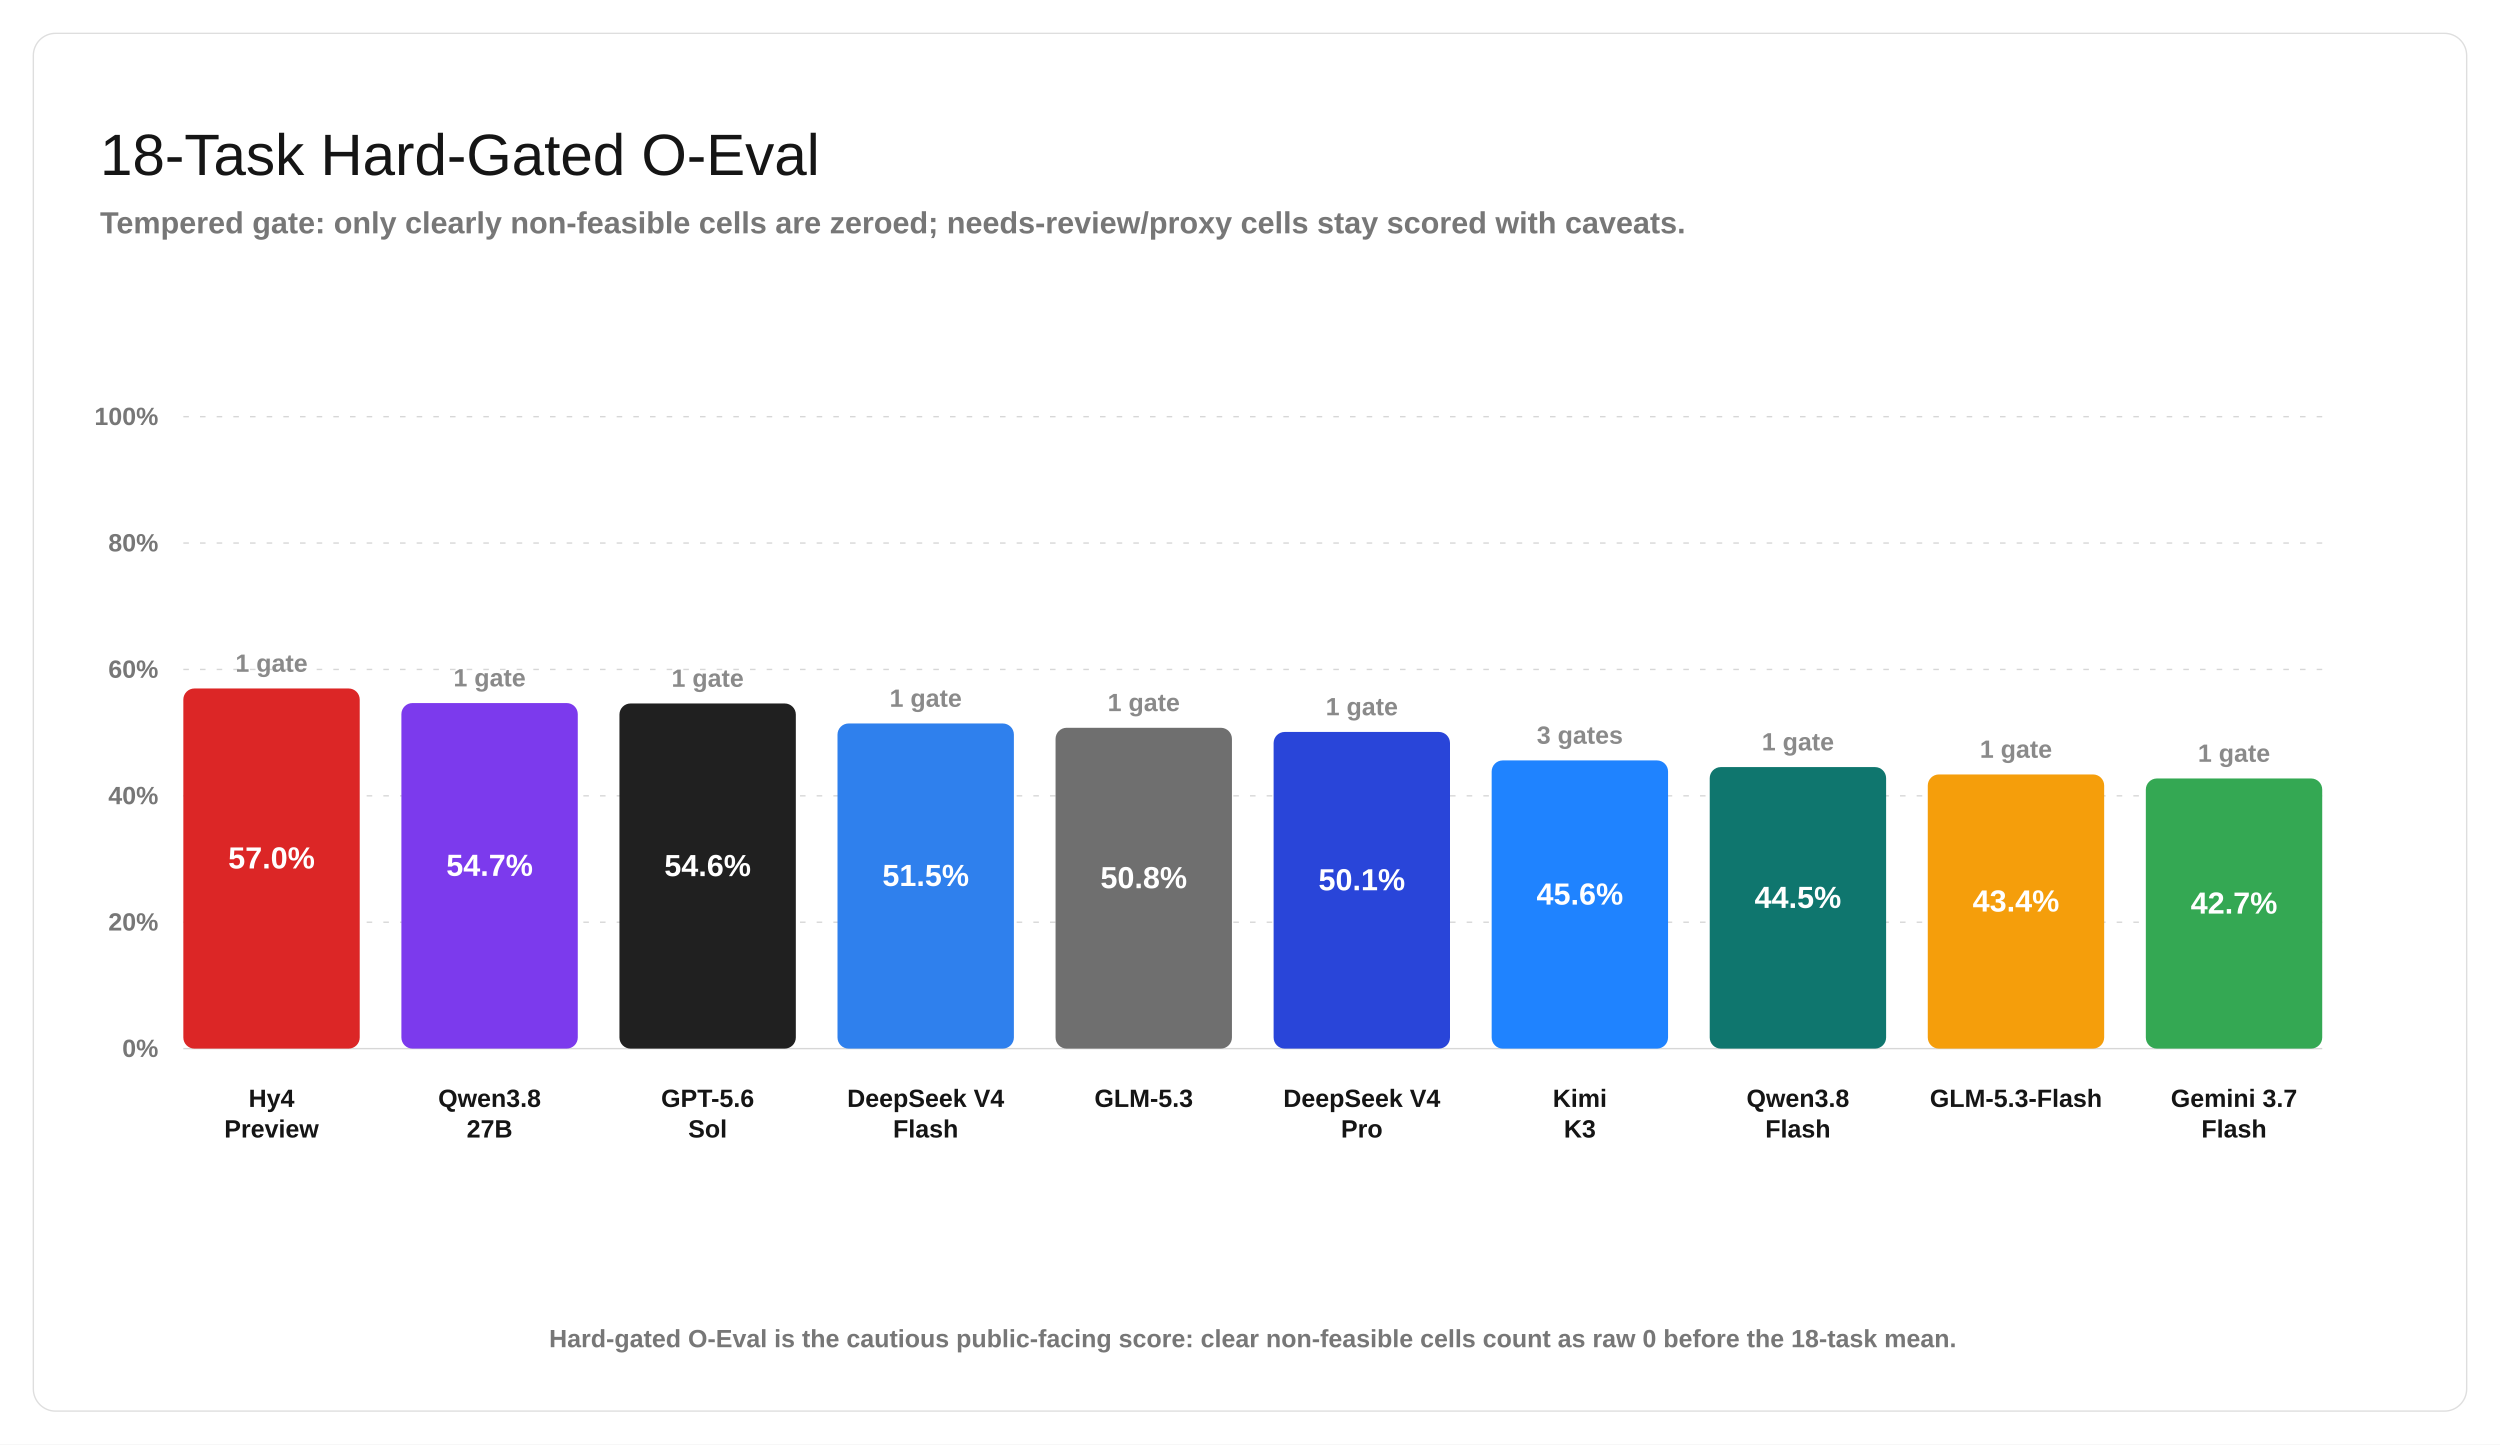
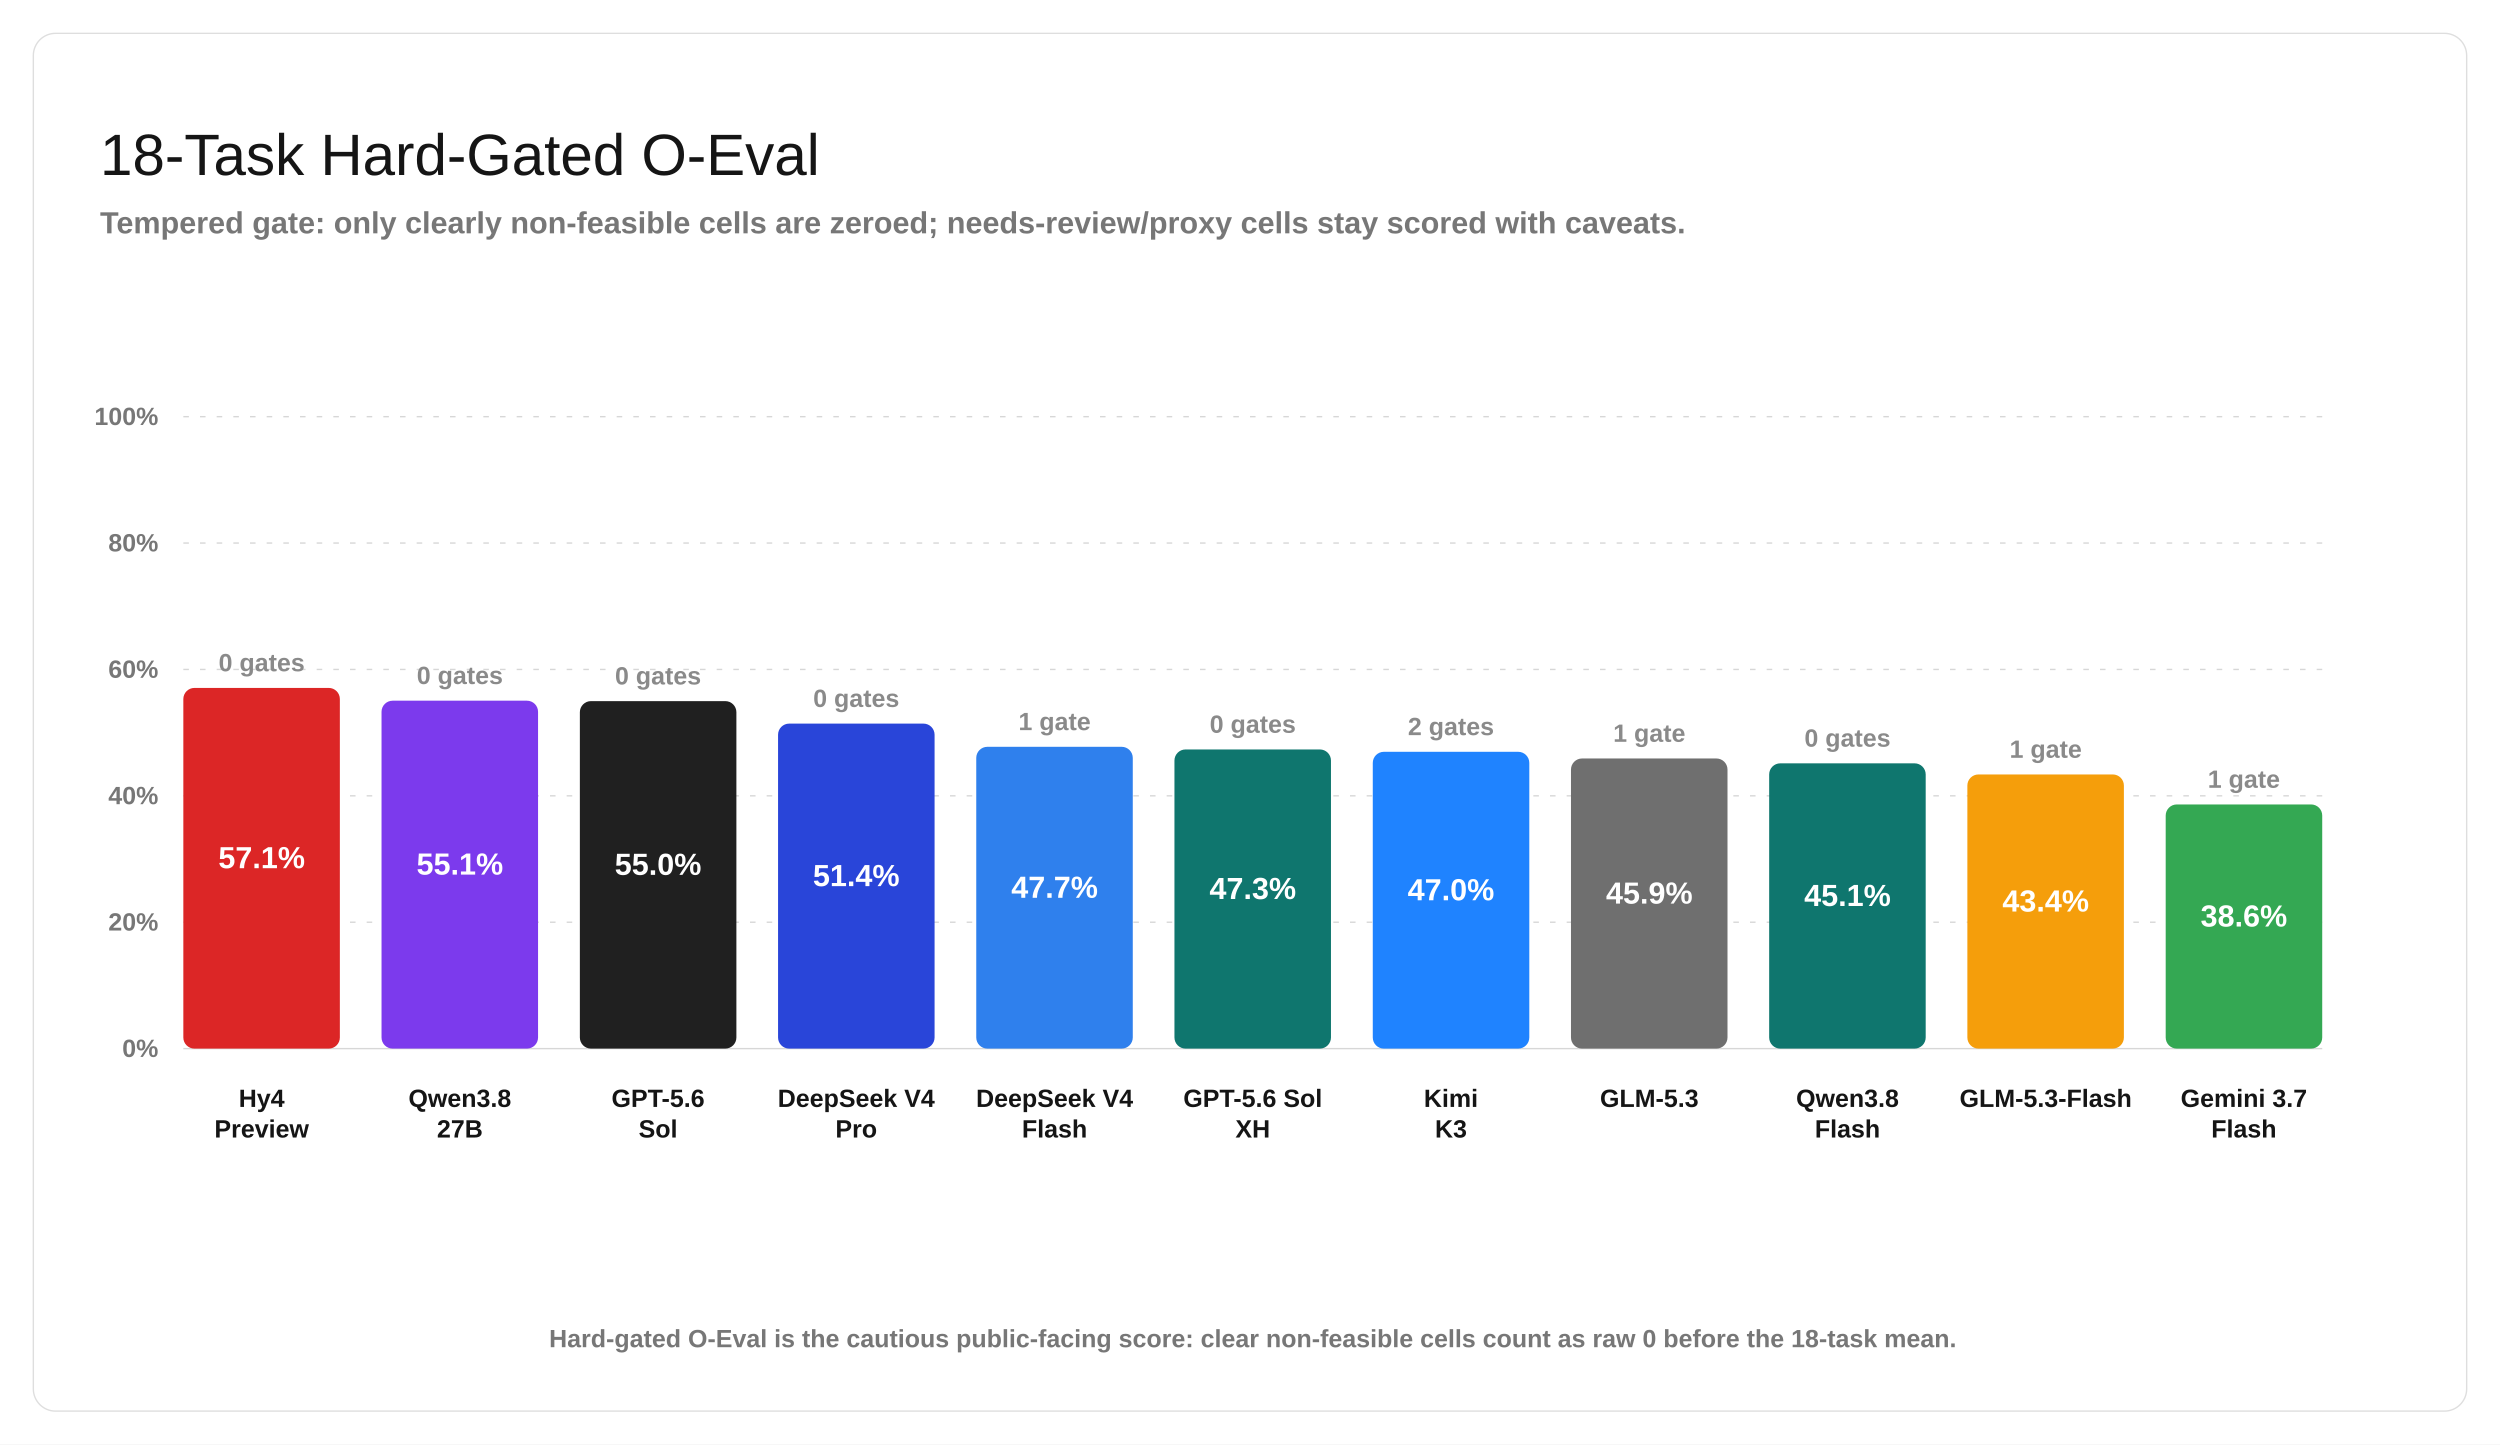
<svg xmlns="http://www.w3.org/2000/svg" width="1800" height="1040" viewBox="0 0 1800 1040" role="img">
  <style>
      .title { font-family: Georgia, Times, serif; font-size: 42px; font-weight: 500; fill: #050505; }
      .subtitle { font-family: Arial, Helvetica, sans-serif; font-size: 22px; fill: #777777; font-weight: 650; }
      .axis { font-family: Arial, Helvetica, sans-serif; font-size: 18px; fill: #777777; font-weight: 650; }
      .axis-title { font-family: Arial, Helvetica, sans-serif; font-size: 22px; fill: #111111; font-weight: 720; }
      .label { font-family: Arial, Helvetica, sans-serif; font-size: 19px; fill: #151515; font-weight: 700; }
      .small { font-family: Arial, Helvetica, sans-serif; font-size: 18px; fill: #777777; font-weight: 650; }
    </style>
  <rect width="1800" height="1040" fill="#ffffff" />
  <rect x="24.0" y="24.0" width="1752.0" height="992.0" fill="#ffffff" rx="16.0" stroke="#dedede" />
  <text x="72.0" y="126.0" text-anchor="start" font-family="Arial, Helvetica, sans-serif" font-size="42" font-weight="500" fill="#151515">18-Task Hard-Gated O-Eval</text>
  <text x="72.0" y="168.0" text-anchor="start" font-family="Arial, Helvetica, sans-serif" font-size="22" font-weight="650" fill="#777777">Tempered gate: only clearly non-feasible cells are zeroed; needs-review/proxy cells stay scored with caveats.</text>
  <line x1="132.0" y1="755.0" x2="1672.0" y2="755.0" stroke="#d7d7d7" stroke-width="1.0" />
  <text x="114.0" y="761.0" text-anchor="end" font-family="Arial, Helvetica, sans-serif" font-size="18" font-weight="600" fill="#777777">0%</text>
  <line x1="132.0" y1="664.0" x2="1672.0" y2="664.0" stroke="#d7d7d7" stroke-width="1.0" stroke-dasharray="4 8" />
  <text x="114.0" y="670.0" text-anchor="end" font-family="Arial, Helvetica, sans-serif" font-size="18" font-weight="600" fill="#777777">20%</text>
  <line x1="132.0" y1="573.0" x2="1672.0" y2="573.0" stroke="#d7d7d7" stroke-width="1.0" stroke-dasharray="4 8" />
  <text x="114.0" y="579.0" text-anchor="end" font-family="Arial, Helvetica, sans-serif" font-size="18" font-weight="600" fill="#777777">40%</text>
  <line x1="132.0" y1="482.0" x2="1672.0" y2="482.0" stroke="#d7d7d7" stroke-width="1.0" stroke-dasharray="4 8" />
  <text x="114.0" y="488.0" text-anchor="end" font-family="Arial, Helvetica, sans-serif" font-size="18" font-weight="600" fill="#777777">60%</text>
  <line x1="132.0" y1="391.0" x2="1672.0" y2="391.0" stroke="#d7d7d7" stroke-width="1.0" stroke-dasharray="4 8" />
  <text x="114.0" y="397.0" text-anchor="end" font-family="Arial, Helvetica, sans-serif" font-size="18" font-weight="600" fill="#777777">80%</text>
  <line x1="132.0" y1="300.0" x2="1672.0" y2="300.0" stroke="#d7d7d7" stroke-width="1.0" stroke-dasharray="4 8" />
  <text x="114.0" y="306.0" text-anchor="end" font-family="Arial, Helvetica, sans-serif" font-size="18" font-weight="600" fill="#777777">100%</text>
-   <rect x="132.0" y="495.7" width="127.0" height="259.3" fill="#dc2626" rx="8.0" />
-   <text x="195.5" y="625.3" text-anchor="middle" font-family="Arial, Helvetica, sans-serif" font-size="22" font-weight="800" fill="#ffffff">57.0%</text>
-   <text x="195.5" y="483.7" text-anchor="middle" font-family="Arial, Helvetica, sans-serif" font-size="18" font-weight="600" fill="#8a8a8a">1 gate</text>
-   <text x="195.5" y="797.0" text-anchor="middle" font-family="Arial, Helvetica, sans-serif" font-size="18" font-weight="700" fill="#151515">Hy4</text>
-   <text x="195.5" y="819.0" text-anchor="middle" font-family="Arial, Helvetica, sans-serif" font-size="18" font-weight="700" fill="#151515">Preview</text>
-   <rect x="289.0" y="506.2" width="127.0" height="248.8" fill="#7c3aed" rx="8.0" />
-   <text x="352.5" y="630.6" text-anchor="middle" font-family="Arial, Helvetica, sans-serif" font-size="22" font-weight="800" fill="#ffffff">54.7%</text>
-   <text x="352.5" y="494.2" text-anchor="middle" font-family="Arial, Helvetica, sans-serif" font-size="18" font-weight="600" fill="#8a8a8a">1 gate</text>
-   <text x="352.5" y="797.0" text-anchor="middle" font-family="Arial, Helvetica, sans-serif" font-size="18" font-weight="700" fill="#151515">Qwen3.8</text>
-   <text x="352.5" y="819.0" text-anchor="middle" font-family="Arial, Helvetica, sans-serif" font-size="18" font-weight="700" fill="#151515">27B</text>
-   <rect x="446.0" y="506.5" width="127.0" height="248.5" fill="#202020" rx="8.0" />
-   <text x="509.5" y="630.8" text-anchor="middle" font-family="Arial, Helvetica, sans-serif" font-size="22" font-weight="800" fill="#ffffff">54.6%</text>
-   <text x="509.5" y="494.5" text-anchor="middle" font-family="Arial, Helvetica, sans-serif" font-size="18" font-weight="600" fill="#8a8a8a">1 gate</text>
-   <text x="509.5" y="797.0" text-anchor="middle" font-family="Arial, Helvetica, sans-serif" font-size="18" font-weight="700" fill="#151515">GPT-5.6</text>
-   <text x="509.5" y="819.0" text-anchor="middle" font-family="Arial, Helvetica, sans-serif" font-size="18" font-weight="700" fill="#151515">Sol</text>
-   <rect x="603.0" y="520.9" width="127.0" height="234.1" fill="#2f80ed" rx="8.0" />
-   <text x="666.5" y="637.9" text-anchor="middle" font-family="Arial, Helvetica, sans-serif" font-size="22" font-weight="800" fill="#ffffff">51.5%</text>
-   <text x="666.5" y="508.9" text-anchor="middle" font-family="Arial, Helvetica, sans-serif" font-size="18" font-weight="600" fill="#8a8a8a">1 gate</text>
-   <text x="666.5" y="797.0" text-anchor="middle" font-family="Arial, Helvetica, sans-serif" font-size="18" font-weight="700" fill="#151515">DeepSeek V4</text>
-   <text x="666.5" y="819.0" text-anchor="middle" font-family="Arial, Helvetica, sans-serif" font-size="18" font-weight="700" fill="#151515">Flash</text>
-   <rect x="760.0" y="524.0" width="127.0" height="231.0" fill="#6f6f6f" rx="8.0" />
-   <text x="823.5" y="639.5" text-anchor="middle" font-family="Arial, Helvetica, sans-serif" font-size="22" font-weight="800" fill="#ffffff">50.8%</text>
-   <text x="823.5" y="512.0" text-anchor="middle" font-family="Arial, Helvetica, sans-serif" font-size="18" font-weight="600" fill="#8a8a8a">1 gate</text>
-   <text x="823.5" y="797.0" text-anchor="middle" font-family="Arial, Helvetica, sans-serif" font-size="18" font-weight="700" fill="#151515">GLM-5.3</text>
-   <rect x="917.0" y="527.0" width="127.0" height="228.0" fill="#2945d9" rx="8.0" />
-   <text x="980.5" y="641.0" text-anchor="middle" font-family="Arial, Helvetica, sans-serif" font-size="22" font-weight="800" fill="#ffffff">50.1%</text>
-   <text x="980.5" y="515.0" text-anchor="middle" font-family="Arial, Helvetica, sans-serif" font-size="18" font-weight="600" fill="#8a8a8a">1 gate</text>
-   <text x="980.5" y="797.0" text-anchor="middle" font-family="Arial, Helvetica, sans-serif" font-size="18" font-weight="700" fill="#151515">DeepSeek V4</text>
-   <text x="980.5" y="819.0" text-anchor="middle" font-family="Arial, Helvetica, sans-serif" font-size="18" font-weight="700" fill="#151515">Pro</text>
-   <rect x="1074.0" y="547.5" width="127.0" height="207.5" fill="#1f83ff" rx="8.0" />
-   <text x="1137.5" y="651.3" text-anchor="middle" font-family="Arial, Helvetica, sans-serif" font-size="22" font-weight="800" fill="#ffffff">45.6%</text>
-   <text x="1137.5" y="535.5" text-anchor="middle" font-family="Arial, Helvetica, sans-serif" font-size="18" font-weight="600" fill="#8a8a8a">3 gates</text>
-   <text x="1137.5" y="797.0" text-anchor="middle" font-family="Arial, Helvetica, sans-serif" font-size="18" font-weight="700" fill="#151515">Kimi</text>
-   <text x="1137.5" y="819.0" text-anchor="middle" font-family="Arial, Helvetica, sans-serif" font-size="18" font-weight="700" fill="#151515">K3</text>
-   <rect x="1231.0" y="552.3" width="127.0" height="202.7" fill="#0f766e" rx="8.0" />
-   <text x="1294.5" y="653.7" text-anchor="middle" font-family="Arial, Helvetica, sans-serif" font-size="22" font-weight="800" fill="#ffffff">44.5%</text>
-   <text x="1294.5" y="540.3" text-anchor="middle" font-family="Arial, Helvetica, sans-serif" font-size="18" font-weight="600" fill="#8a8a8a">1 gate</text>
-   <text x="1294.5" y="797.0" text-anchor="middle" font-family="Arial, Helvetica, sans-serif" font-size="18" font-weight="700" fill="#151515">Qwen3.8</text>
-   <text x="1294.5" y="819.0" text-anchor="middle" font-family="Arial, Helvetica, sans-serif" font-size="18" font-weight="700" fill="#151515">Flash</text>
-   <rect x="1388.0" y="557.6" width="127.0" height="197.4" fill="#f59e0b" rx="8.0" />
-   <text x="1451.5" y="656.3" text-anchor="middle" font-family="Arial, Helvetica, sans-serif" font-size="22" font-weight="800" fill="#ffffff">43.4%</text>
-   <text x="1451.5" y="545.6" text-anchor="middle" font-family="Arial, Helvetica, sans-serif" font-size="18" font-weight="600" fill="#8a8a8a">1 gate</text>
-   <text x="1451.5" y="797.0" text-anchor="middle" font-family="Arial, Helvetica, sans-serif" font-size="18" font-weight="700" fill="#151515">GLM-5.3-Flash</text>
-   <rect x="1545.0" y="560.5" width="127.0" height="194.5" fill="#34a853" rx="8.0" />
-   <text x="1608.5" y="657.8" text-anchor="middle" font-family="Arial, Helvetica, sans-serif" font-size="22" font-weight="800" fill="#ffffff">42.7%</text>
-   <text x="1608.5" y="548.5" text-anchor="middle" font-family="Arial, Helvetica, sans-serif" font-size="18" font-weight="600" fill="#8a8a8a">1 gate</text>
-   <text x="1608.5" y="797.0" text-anchor="middle" font-family="Arial, Helvetica, sans-serif" font-size="18" font-weight="700" fill="#151515">Gemini 3.7</text>
-   <text x="1608.5" y="819.0" text-anchor="middle" font-family="Arial, Helvetica, sans-serif" font-size="18" font-weight="700" fill="#151515">Flash</text>
+   <rect x="132.0" y="495.3" width="112.7" height="259.7" fill="#dc2626" rx="8.0" />
+   <text x="188.4" y="625.1" text-anchor="middle" font-family="Arial, Helvetica, sans-serif" font-size="22" font-weight="800" fill="#ffffff">57.1%</text>
+   <text x="188.4" y="483.3" text-anchor="middle" font-family="Arial, Helvetica, sans-serif" font-size="18" font-weight="600" fill="#8a8a8a">0 gates</text>
+   <text x="188.4" y="797.0" text-anchor="middle" font-family="Arial, Helvetica, sans-serif" font-size="18" font-weight="700" fill="#151515">Hy4</text>
+   <text x="188.4" y="819.0" text-anchor="middle" font-family="Arial, Helvetica, sans-serif" font-size="18" font-weight="700" fill="#151515">Preview</text>
+   <rect x="274.7" y="504.5" width="112.7" height="250.5" fill="#7c3aed" rx="8.0" />
+   <text x="331.1" y="629.7" text-anchor="middle" font-family="Arial, Helvetica, sans-serif" font-size="22" font-weight="800" fill="#ffffff">55.1%</text>
+   <text x="331.1" y="492.5" text-anchor="middle" font-family="Arial, Helvetica, sans-serif" font-size="18" font-weight="600" fill="#8a8a8a">0 gates</text>
+   <text x="331.1" y="797.0" text-anchor="middle" font-family="Arial, Helvetica, sans-serif" font-size="18" font-weight="700" fill="#151515">Qwen3.8</text>
+   <text x="331.1" y="819.0" text-anchor="middle" font-family="Arial, Helvetica, sans-serif" font-size="18" font-weight="700" fill="#151515">27B</text>
+   <rect x="417.5" y="504.8" width="112.7" height="250.2" fill="#202020" rx="8.0" />
+   <text x="473.8" y="629.9" text-anchor="middle" font-family="Arial, Helvetica, sans-serif" font-size="22" font-weight="800" fill="#ffffff">55.0%</text>
+   <text x="473.8" y="492.8" text-anchor="middle" font-family="Arial, Helvetica, sans-serif" font-size="18" font-weight="600" fill="#8a8a8a">0 gates</text>
+   <text x="473.8" y="797.0" text-anchor="middle" font-family="Arial, Helvetica, sans-serif" font-size="18" font-weight="700" fill="#151515">GPT-5.6</text>
+   <text x="473.8" y="819.0" text-anchor="middle" font-family="Arial, Helvetica, sans-serif" font-size="18" font-weight="700" fill="#151515">Sol</text>
+   <rect x="560.2" y="521.0" width="112.7" height="234.0" fill="#2945d9" rx="8.0" />
+   <text x="616.5" y="638.0" text-anchor="middle" font-family="Arial, Helvetica, sans-serif" font-size="22" font-weight="800" fill="#ffffff">51.4%</text>
+   <text x="616.5" y="509.0" text-anchor="middle" font-family="Arial, Helvetica, sans-serif" font-size="18" font-weight="600" fill="#8a8a8a">0 gates</text>
+   <text x="616.5" y="797.0" text-anchor="middle" font-family="Arial, Helvetica, sans-serif" font-size="18" font-weight="700" fill="#151515">DeepSeek V4</text>
+   <text x="616.5" y="819.0" text-anchor="middle" font-family="Arial, Helvetica, sans-serif" font-size="18" font-weight="700" fill="#151515">Pro</text>
+   <rect x="702.9" y="537.7" width="112.7" height="217.3" fill="#2f80ed" rx="8.0" />
+   <text x="759.3" y="646.4" text-anchor="middle" font-family="Arial, Helvetica, sans-serif" font-size="22" font-weight="800" fill="#ffffff">47.7%</text>
+   <text x="759.3" y="525.7" text-anchor="middle" font-family="Arial, Helvetica, sans-serif" font-size="18" font-weight="600" fill="#8a8a8a">1 gate</text>
+   <text x="759.3" y="797.0" text-anchor="middle" font-family="Arial, Helvetica, sans-serif" font-size="18" font-weight="700" fill="#151515">DeepSeek V4</text>
+   <text x="759.3" y="819.0" text-anchor="middle" font-family="Arial, Helvetica, sans-serif" font-size="18" font-weight="700" fill="#151515">Flash</text>
+   <rect x="845.6" y="539.6" width="112.7" height="215.4" fill="#0f766e" rx="8.0" />
+   <text x="902.0" y="647.3" text-anchor="middle" font-family="Arial, Helvetica, sans-serif" font-size="22" font-weight="800" fill="#ffffff">47.3%</text>
+   <text x="902.0" y="527.6" text-anchor="middle" font-family="Arial, Helvetica, sans-serif" font-size="18" font-weight="600" fill="#8a8a8a">0 gates</text>
+   <text x="902.0" y="797.0" text-anchor="middle" font-family="Arial, Helvetica, sans-serif" font-size="18" font-weight="700" fill="#151515">GPT-5.6 Sol</text>
+   <text x="902.0" y="819.0" text-anchor="middle" font-family="Arial, Helvetica, sans-serif" font-size="18" font-weight="700" fill="#151515">XH</text>
+   <rect x="988.4" y="541.3" width="112.7" height="213.7" fill="#1f83ff" rx="8.0" />
+   <text x="1044.7" y="648.2" text-anchor="middle" font-family="Arial, Helvetica, sans-serif" font-size="22" font-weight="800" fill="#ffffff">47.0%</text>
+   <text x="1044.7" y="529.3" text-anchor="middle" font-family="Arial, Helvetica, sans-serif" font-size="18" font-weight="600" fill="#8a8a8a">2 gates</text>
+   <text x="1044.7" y="797.0" text-anchor="middle" font-family="Arial, Helvetica, sans-serif" font-size="18" font-weight="700" fill="#151515">Kimi</text>
+   <text x="1044.7" y="819.0" text-anchor="middle" font-family="Arial, Helvetica, sans-serif" font-size="18" font-weight="700" fill="#151515">K3</text>
+   <rect x="1131.1" y="546.1" width="112.7" height="208.9" fill="#6f6f6f" rx="8.0" />
+   <text x="1187.5" y="650.6" text-anchor="middle" font-family="Arial, Helvetica, sans-serif" font-size="22" font-weight="800" fill="#ffffff">45.9%</text>
+   <text x="1187.5" y="534.1" text-anchor="middle" font-family="Arial, Helvetica, sans-serif" font-size="18" font-weight="600" fill="#8a8a8a">1 gate</text>
+   <text x="1187.5" y="797.0" text-anchor="middle" font-family="Arial, Helvetica, sans-serif" font-size="18" font-weight="700" fill="#151515">GLM-5.3</text>
+   <rect x="1273.8" y="549.6" width="112.7" height="205.4" fill="#0f766e" rx="8.0" />
+   <text x="1330.2" y="652.3" text-anchor="middle" font-family="Arial, Helvetica, sans-serif" font-size="22" font-weight="800" fill="#ffffff">45.1%</text>
+   <text x="1330.2" y="537.6" text-anchor="middle" font-family="Arial, Helvetica, sans-serif" font-size="18" font-weight="600" fill="#8a8a8a">0 gates</text>
+   <text x="1330.2" y="797.0" text-anchor="middle" font-family="Arial, Helvetica, sans-serif" font-size="18" font-weight="700" fill="#151515">Qwen3.8</text>
+   <text x="1330.2" y="819.0" text-anchor="middle" font-family="Arial, Helvetica, sans-serif" font-size="18" font-weight="700" fill="#151515">Flash</text>
+   <rect x="1416.5" y="557.6" width="112.7" height="197.4" fill="#f59e0b" rx="8.0" />
+   <text x="1472.9" y="656.3" text-anchor="middle" font-family="Arial, Helvetica, sans-serif" font-size="22" font-weight="800" fill="#ffffff">43.4%</text>
+   <text x="1472.9" y="545.6" text-anchor="middle" font-family="Arial, Helvetica, sans-serif" font-size="18" font-weight="600" fill="#8a8a8a">1 gate</text>
+   <text x="1472.9" y="797.0" text-anchor="middle" font-family="Arial, Helvetica, sans-serif" font-size="18" font-weight="700" fill="#151515">GLM-5.3-Flash</text>
+   <rect x="1559.3" y="579.2" width="112.7" height="175.8" fill="#34a853" rx="8.0" />
+   <text x="1615.6" y="667.1" text-anchor="middle" font-family="Arial, Helvetica, sans-serif" font-size="22" font-weight="800" fill="#ffffff">38.6%</text>
+   <text x="1615.6" y="567.2" text-anchor="middle" font-family="Arial, Helvetica, sans-serif" font-size="18" font-weight="600" fill="#8a8a8a">1 gate</text>
+   <text x="1615.6" y="797.0" text-anchor="middle" font-family="Arial, Helvetica, sans-serif" font-size="18" font-weight="700" fill="#151515">Gemini 3.7</text>
+   <text x="1615.6" y="819.0" text-anchor="middle" font-family="Arial, Helvetica, sans-serif" font-size="18" font-weight="700" fill="#151515">Flash</text>
  <text x="902.0" y="970.0" text-anchor="middle" font-family="Arial, Helvetica, sans-serif" font-size="18" font-weight="600" fill="#777777">Hard-gated O-Eval is the cautious public-facing score: clear non-feasible cells count as raw 0 before the 18-task mean.</text>
</svg>
